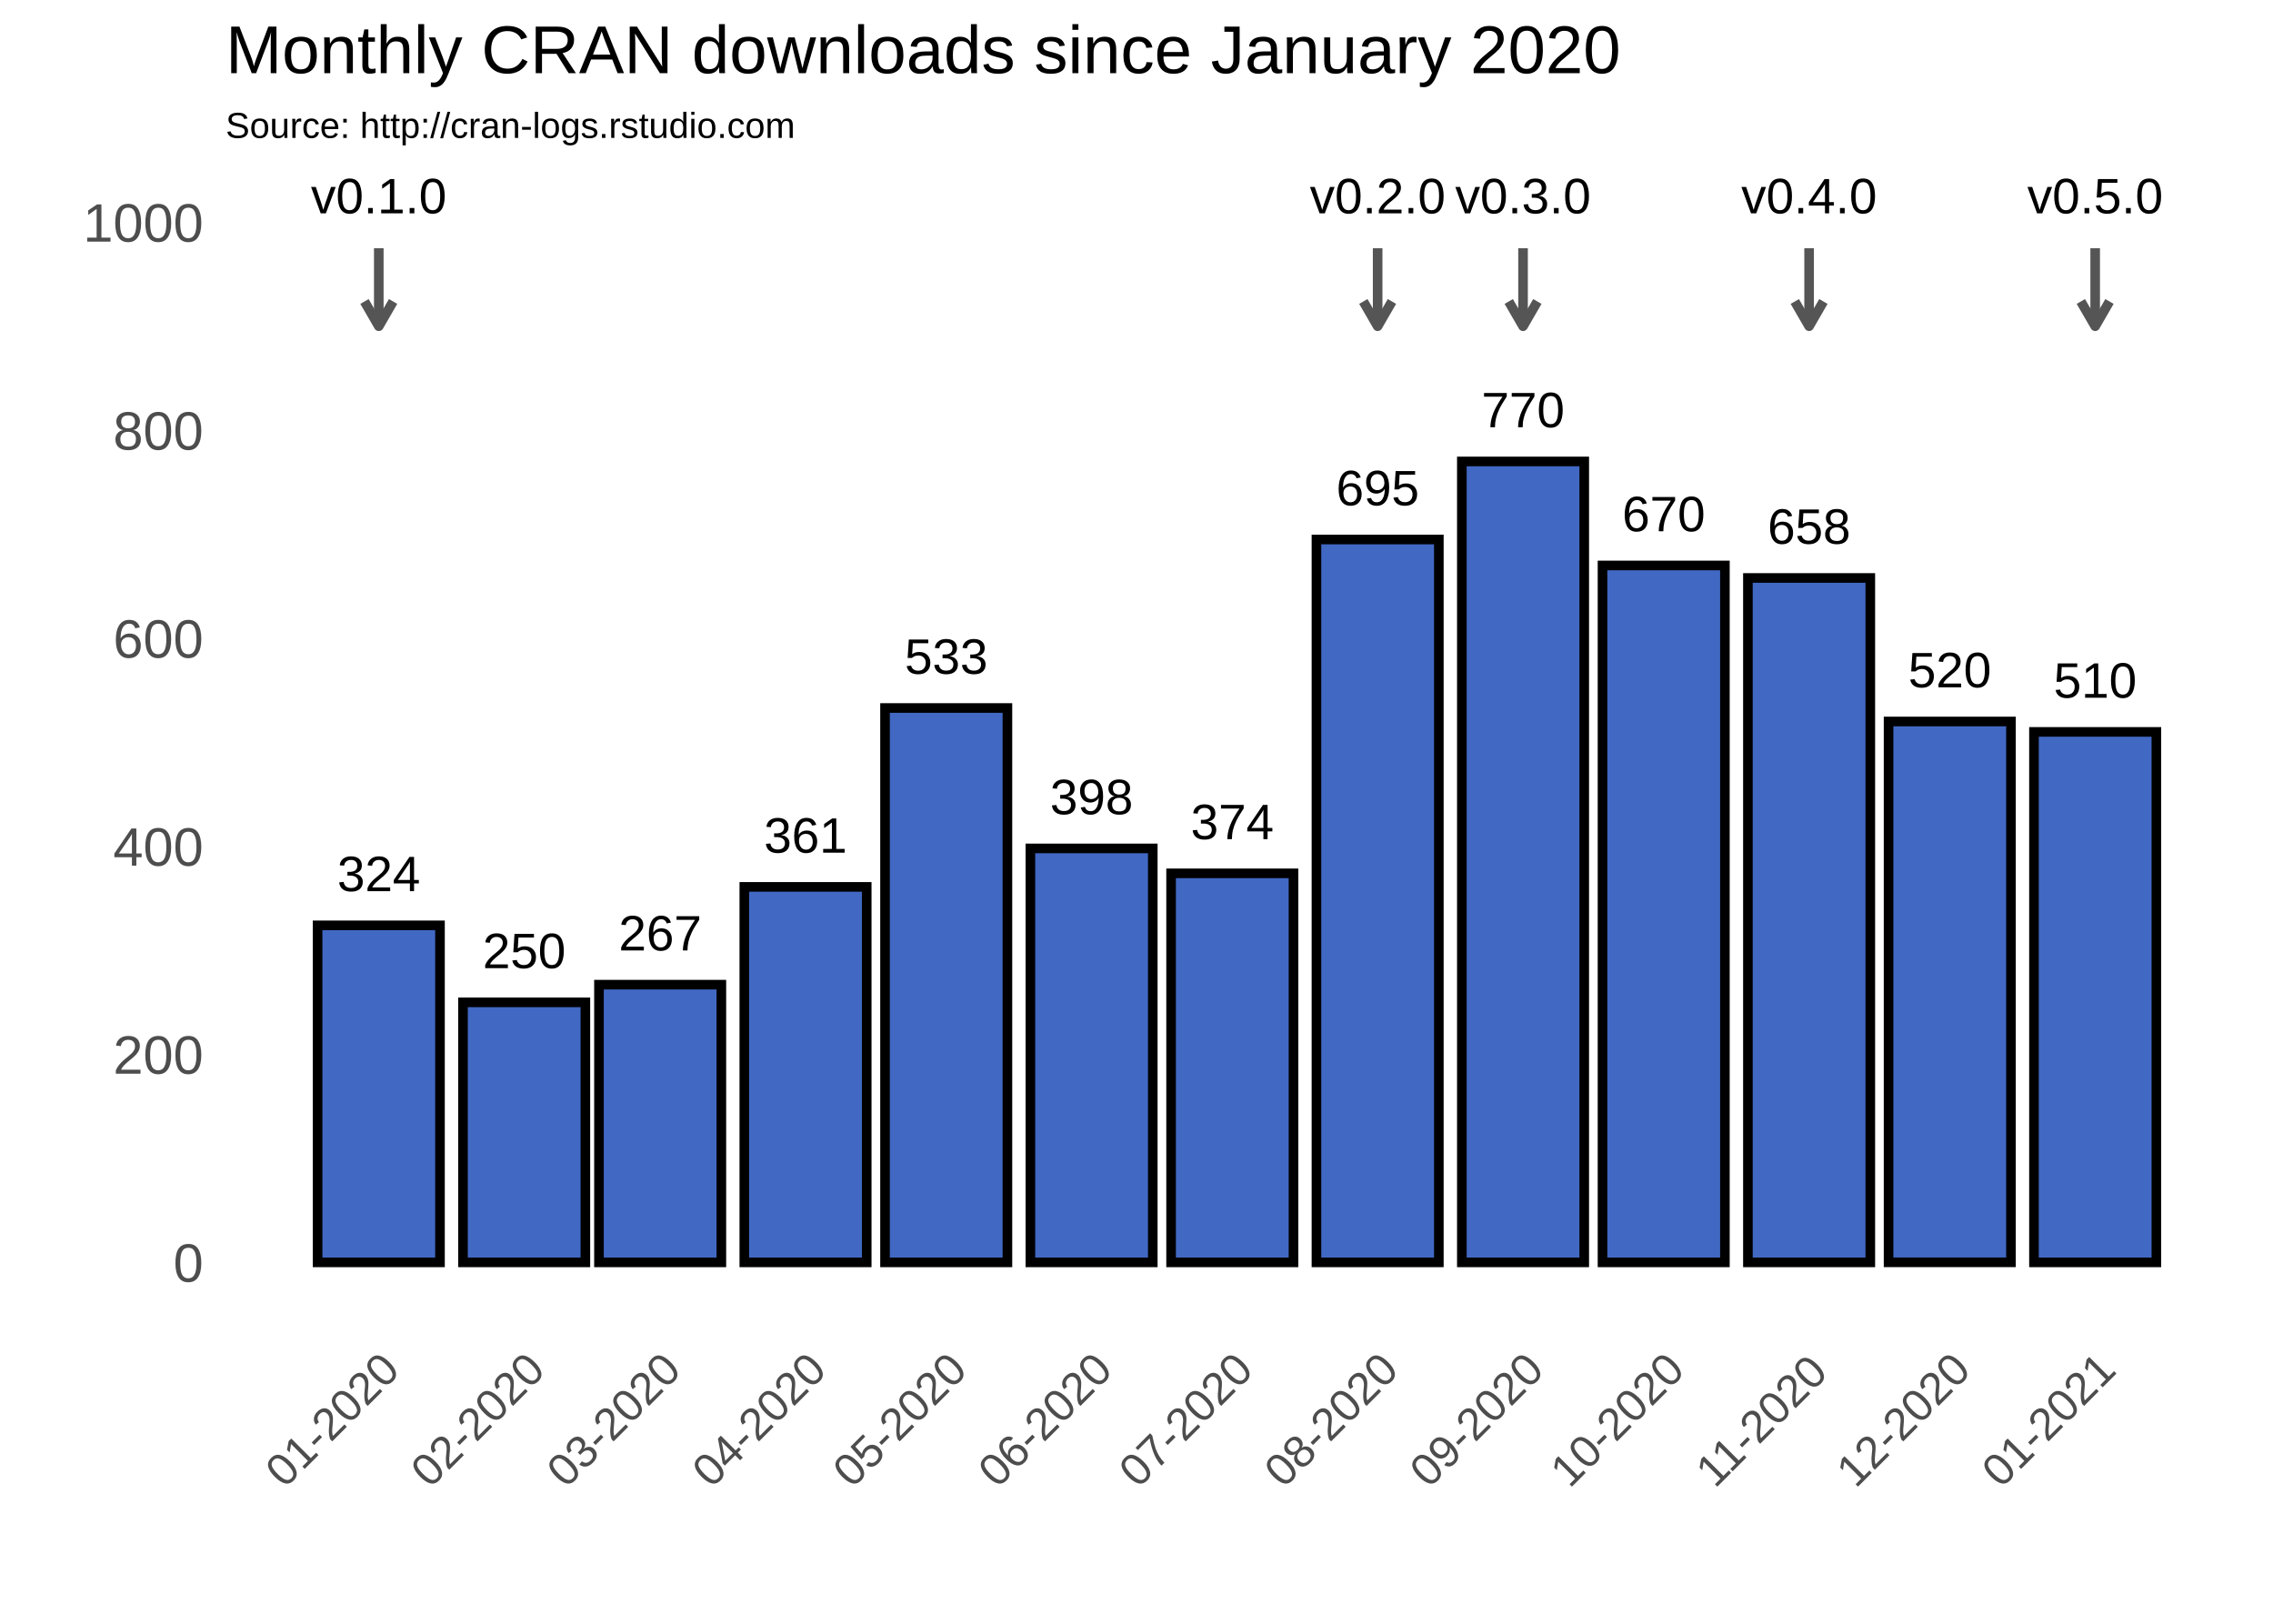
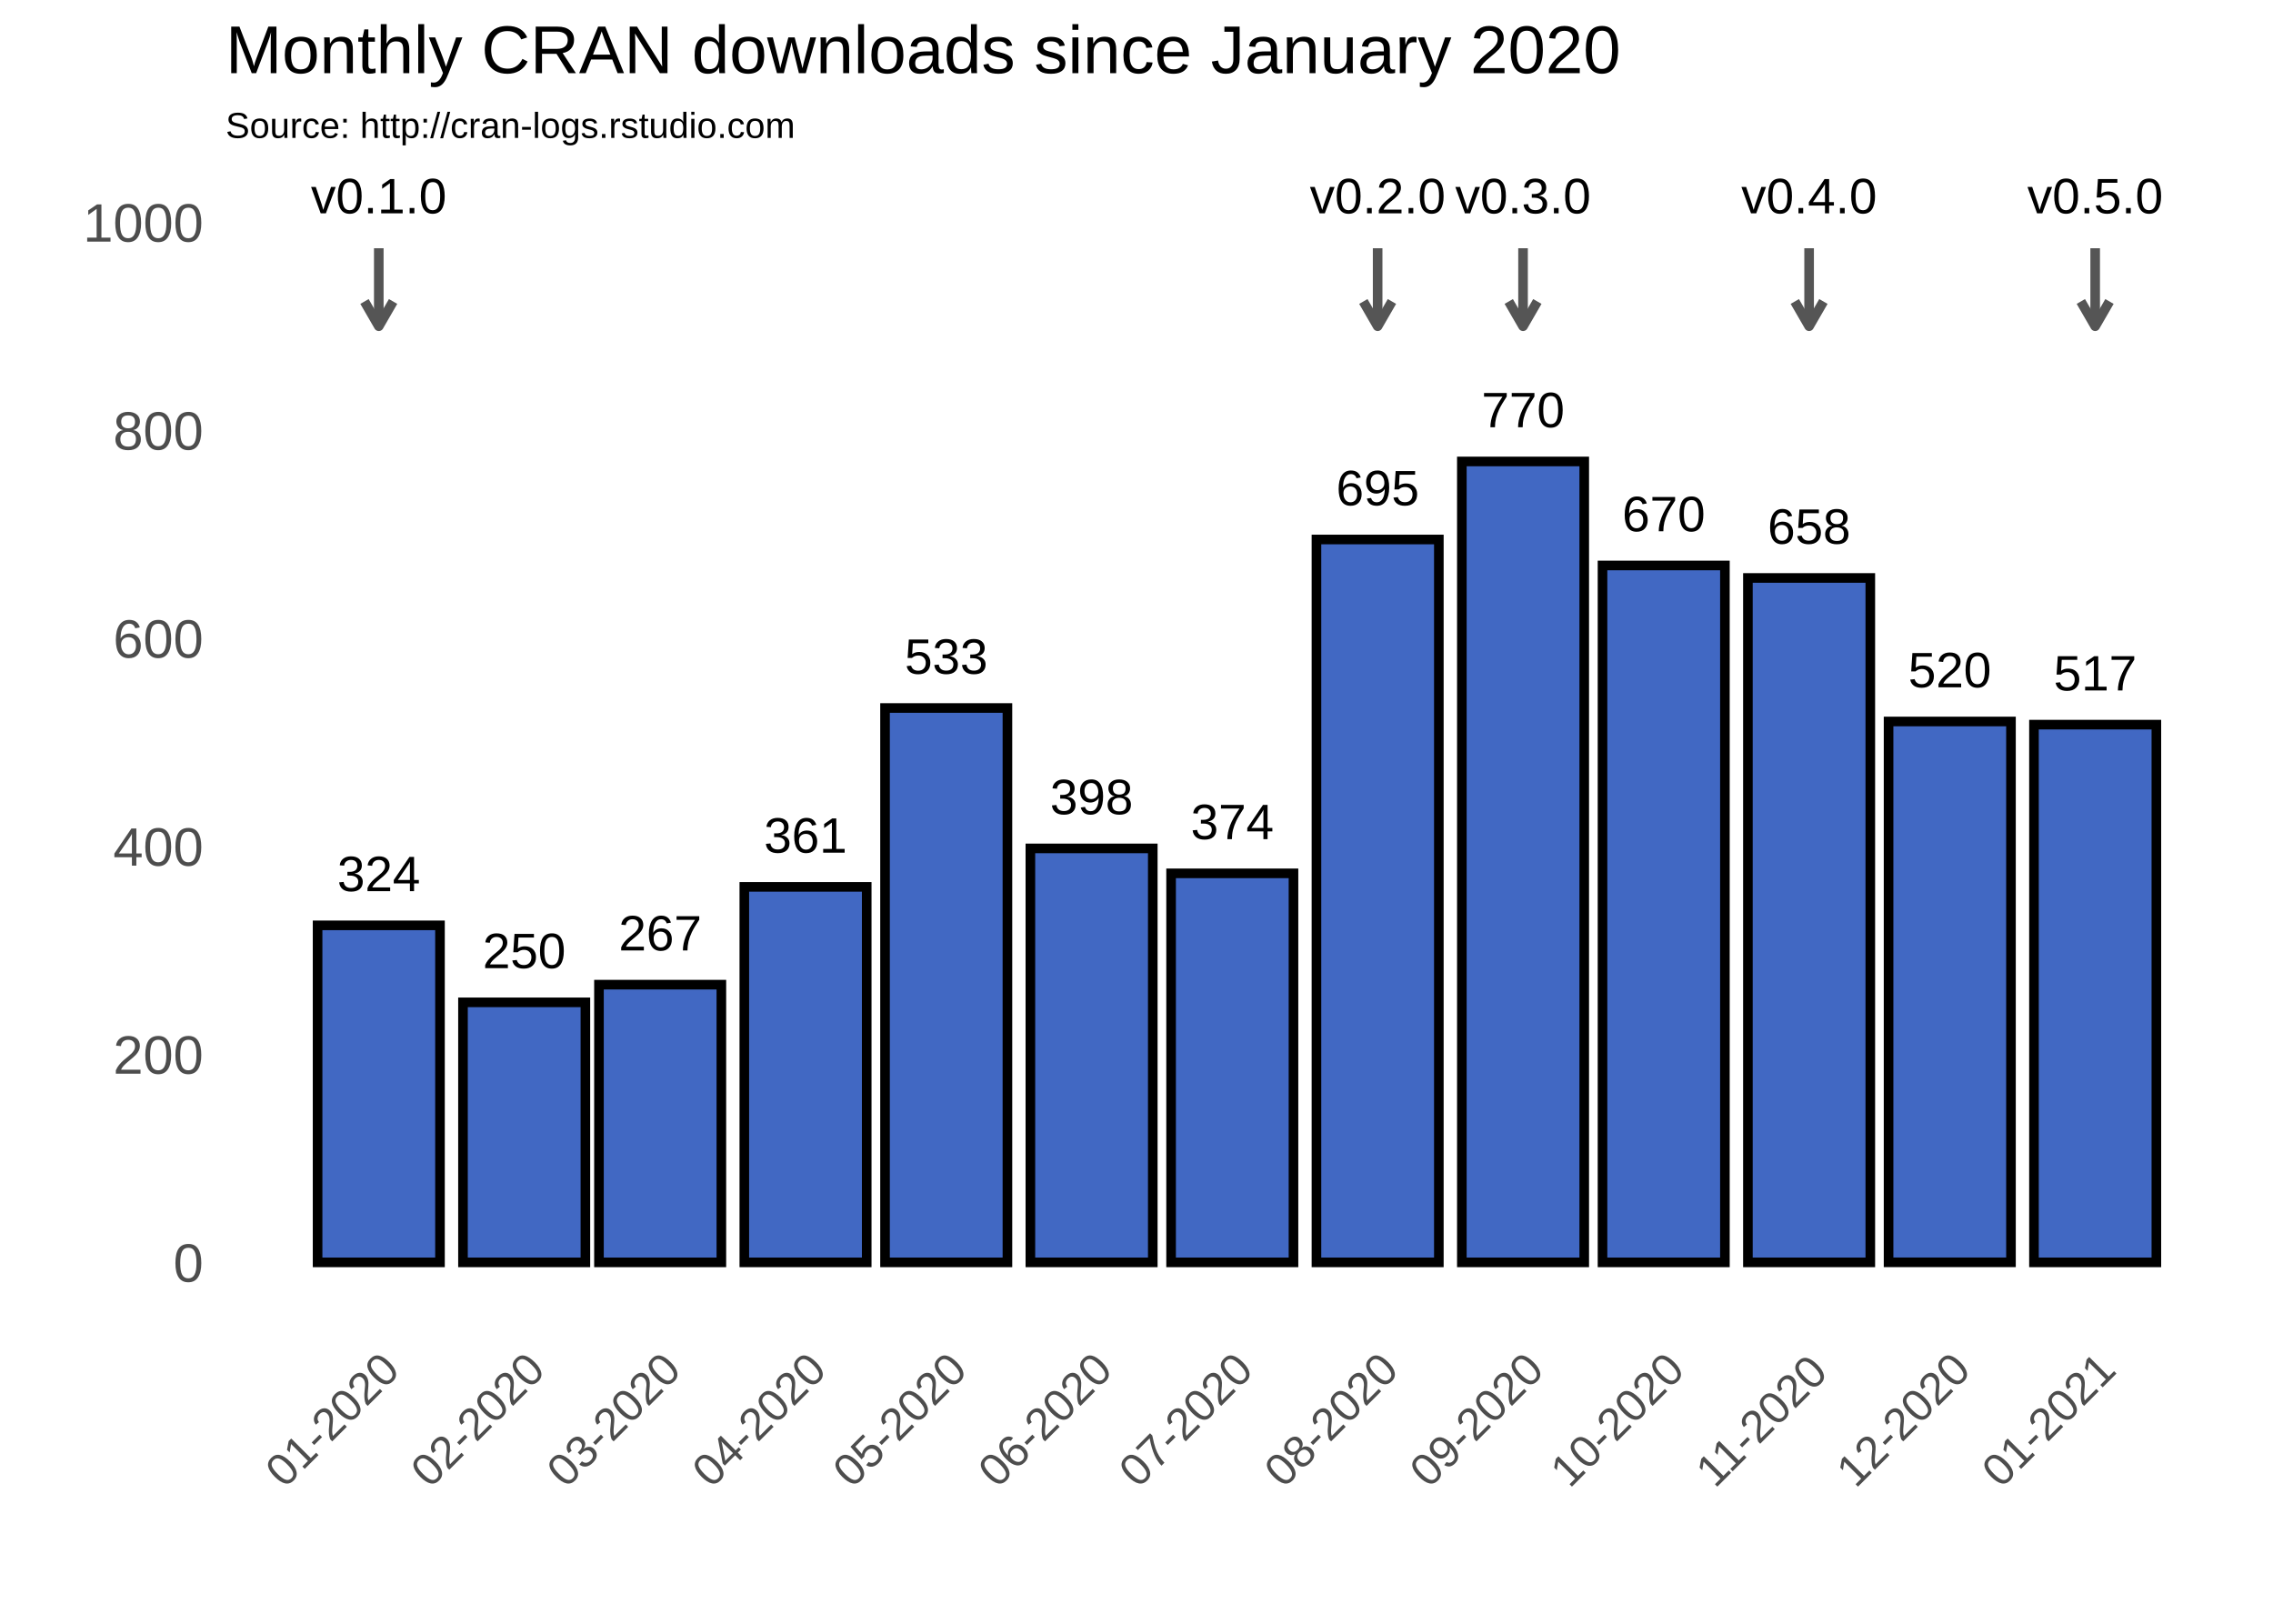
<svg xmlns="http://www.w3.org/2000/svg" viewBox="0 0 504.00 360.00">
  <defs>
    <style type="text/css">
    line, polyline, polygon, path, rect, circle {
      fill: none;
      stroke: #000000;
      stroke-linecap: round;
      stroke-linejoin: round;
      stroke-miterlimit: 10.00;
    }
  </style>
  </defs>
  <rect width="100%" height="100%" style="stroke: none; fill: #FFFFFF;" />
  <rect x="0.00" y="0" width="504.00" height="360.00" style="stroke-width: 1.07; stroke: #FFFFFF; fill: #FFFFFF;" />
  <defs>
    <clipPath id="cpNTAuMDN8NDk4LjUyfDI5MS40MXwzNy43NA==">
      <rect x="50.03" y="37.74" width="448.49" height="253.67" />
    </clipPath>
  </defs>
  <polyline points="50.03,256.82 498.52,256.82 " style="stroke-width: 0.53; stroke: #FFFFFF; stroke-linecap: butt;" clip-path="url(#cpNTAuMDN8NDk4LjUyfDI5MS40MXwzNy43NA==)" />
  <polyline points="50.03,210.70 498.52,210.70 " style="stroke-width: 0.53; stroke: #FFFFFF; stroke-linecap: butt;" clip-path="url(#cpNTAuMDN8NDk4LjUyfDI5MS40MXwzNy43NA==)" />
  <polyline points="50.03,164.58 498.52,164.58 " style="stroke-width: 0.53; stroke: #FFFFFF; stroke-linecap: butt;" clip-path="url(#cpNTAuMDN8NDk4LjUyfDI5MS40MXwzNy43NA==)" />
  <polyline points="50.03,118.45 498.52,118.45 " style="stroke-width: 0.53; stroke: #FFFFFF; stroke-linecap: butt;" clip-path="url(#cpNTAuMDN8NDk4LjUyfDI5MS40MXwzNy43NA==)" />
  <polyline points="50.03,72.33 498.52,72.33 " style="stroke-width: 0.53; stroke: #FFFFFF; stroke-linecap: butt;" clip-path="url(#cpNTAuMDN8NDk4LjUyfDI5MS40MXwzNy43NA==)" />
  <polyline points="51.76,291.41 51.76,37.74 " style="stroke-width: 0.53; stroke: #FFFFFF; stroke-linecap: butt;" clip-path="url(#cpNTAuMDN8NDk4LjUyfDI5MS40MXwzNy43NA==)" />
  <polyline points="67.87,291.41 67.87,37.74 " style="stroke-width: 0.53; stroke: #FFFFFF; stroke-linecap: butt;" clip-path="url(#cpNTAuMDN8NDk4LjUyfDI5MS40MXwzNy43NA==)" />
  <polyline points="100.11,291.41 100.11,37.74 " style="stroke-width: 0.53; stroke: #FFFFFF; stroke-linecap: butt;" clip-path="url(#cpNTAuMDN8NDk4LjUyfDI5MS40MXwzNy43NA==)" />
  <polyline points="131.30,291.41 131.30,37.74 " style="stroke-width: 0.53; stroke: #FFFFFF; stroke-linecap: butt;" clip-path="url(#cpNTAuMDN8NDk4LjUyfDI5MS40MXwzNy43NA==)" />
  <polyline points="162.50,291.41 162.50,37.74 " style="stroke-width: 0.53; stroke: #FFFFFF; stroke-linecap: butt;" clip-path="url(#cpNTAuMDN8NDk4LjUyfDI5MS40MXwzNy43NA==)" />
  <polyline points="194.21,291.41 194.21,37.74 " style="stroke-width: 0.53; stroke: #FFFFFF; stroke-linecap: butt;" clip-path="url(#cpNTAuMDN8NDk4LjUyfDI5MS40MXwzNy43NA==)" />
  <polyline points="225.93,291.41 225.93,37.74 " style="stroke-width: 0.53; stroke: #FFFFFF; stroke-linecap: butt;" clip-path="url(#cpNTAuMDN8NDk4LjUyfDI5MS40MXwzNy43NA==)" />
  <polyline points="257.64,291.41 257.64,37.74 " style="stroke-width: 0.53; stroke: #FFFFFF; stroke-linecap: butt;" clip-path="url(#cpNTAuMDN8NDk4LjUyfDI5MS40MXwzNy43NA==)" />
  <polyline points="289.36,291.41 289.36,37.74 " style="stroke-width: 0.53; stroke: #FFFFFF; stroke-linecap: butt;" clip-path="url(#cpNTAuMDN8NDk4LjUyfDI5MS40MXwzNy43NA==)" />
  <polyline points="321.59,291.41 321.59,37.74 " style="stroke-width: 0.53; stroke: #FFFFFF; stroke-linecap: butt;" clip-path="url(#cpNTAuMDN8NDk4LjUyfDI5MS40MXwzNy43NA==)" />
  <polyline points="353.30,291.41 353.30,37.74 " style="stroke-width: 0.53; stroke: #FFFFFF; stroke-linecap: butt;" clip-path="url(#cpNTAuMDN8NDk4LjUyfDI5MS40MXwzNy43NA==)" />
  <polyline points="385.02,291.41 385.02,37.74 " style="stroke-width: 0.53; stroke: #FFFFFF; stroke-linecap: butt;" clip-path="url(#cpNTAuMDN8NDk4LjUyfDI5MS40MXwzNy43NA==)" />
  <polyline points="416.73,291.41 416.73,37.74 " style="stroke-width: 0.53; stroke: #FFFFFF; stroke-linecap: butt;" clip-path="url(#cpNTAuMDN8NDk4LjUyfDI5MS40MXwzNy43NA==)" />
  <polyline points="448.45,291.41 448.45,37.74 " style="stroke-width: 0.53; stroke: #FFFFFF; stroke-linecap: butt;" clip-path="url(#cpNTAuMDN8NDk4LjUyfDI5MS40MXwzNy43NA==)" />
  <polyline points="480.68,291.41 480.68,37.74 " style="stroke-width: 0.53; stroke: #FFFFFF; stroke-linecap: butt;" clip-path="url(#cpNTAuMDN8NDk4LjUyfDI5MS40MXwzNy43NA==)" />
  <polyline points="496.80,291.41 496.80,37.74 " style="stroke-width: 0.53; stroke: #FFFFFF; stroke-linecap: butt;" clip-path="url(#cpNTAuMDN8NDk4LjUyfDI5MS40MXwzNy43NA==)" />
  <polyline points="50.03,279.88 498.52,279.88 " style="stroke-width: 1.07; stroke: #FFFFFF; stroke-linecap: butt;" clip-path="url(#cpNTAuMDN8NDk4LjUyfDI5MS40MXwzNy43NA==)" />
  <polyline points="50.03,233.76 498.52,233.76 " style="stroke-width: 1.07; stroke: #FFFFFF; stroke-linecap: butt;" clip-path="url(#cpNTAuMDN8NDk4LjUyfDI5MS40MXwzNy43NA==)" />
  <polyline points="50.03,187.64 498.52,187.64 " style="stroke-width: 1.07; stroke: #FFFFFF; stroke-linecap: butt;" clip-path="url(#cpNTAuMDN8NDk4LjUyfDI5MS40MXwzNy43NA==)" />
  <polyline points="50.03,141.51 498.52,141.51 " style="stroke-width: 1.07; stroke: #FFFFFF; stroke-linecap: butt;" clip-path="url(#cpNTAuMDN8NDk4LjUyfDI5MS40MXwzNy43NA==)" />
  <polyline points="50.03,95.39 498.52,95.39 " style="stroke-width: 1.07; stroke: #FFFFFF; stroke-linecap: butt;" clip-path="url(#cpNTAuMDN8NDk4LjUyfDI5MS40MXwzNy43NA==)" />
  <polyline points="50.03,49.27 498.52,49.27 " style="stroke-width: 1.07; stroke: #FFFFFF; stroke-linecap: butt;" clip-path="url(#cpNTAuMDN8NDk4LjUyfDI5MS40MXwzNy43NA==)" />
  <polyline points="83.99,291.41 83.99,37.74 " style="stroke-width: 1.07; stroke: #FFFFFF; stroke-linecap: butt;" clip-path="url(#cpNTAuMDN8NDk4LjUyfDI5MS40MXwzNy43NA==)" />
  <polyline points="116.22,291.41 116.22,37.74 " style="stroke-width: 1.07; stroke: #FFFFFF; stroke-linecap: butt;" clip-path="url(#cpNTAuMDN8NDk4LjUyfDI5MS40MXwzNy43NA==)" />
  <polyline points="146.38,291.41 146.38,37.74 " style="stroke-width: 1.07; stroke: #FFFFFF; stroke-linecap: butt;" clip-path="url(#cpNTAuMDN8NDk4LjUyfDI5MS40MXwzNy43NA==)" />
  <polyline points="178.61,291.41 178.61,37.74 " style="stroke-width: 1.07; stroke: #FFFFFF; stroke-linecap: butt;" clip-path="url(#cpNTAuMDN8NDk4LjUyfDI5MS40MXwzNy43NA==)" />
  <polyline points="209.81,291.41 209.81,37.74 " style="stroke-width: 1.07; stroke: #FFFFFF; stroke-linecap: butt;" clip-path="url(#cpNTAuMDN8NDk4LjUyfDI5MS40MXwzNy43NA==)" />
  <polyline points="242.04,291.41 242.04,37.74 " style="stroke-width: 1.07; stroke: #FFFFFF; stroke-linecap: butt;" clip-path="url(#cpNTAuMDN8NDk4LjUyfDI5MS40MXwzNy43NA==)" />
  <polyline points="273.24,291.41 273.24,37.74 " style="stroke-width: 1.07; stroke: #FFFFFF; stroke-linecap: butt;" clip-path="url(#cpNTAuMDN8NDk4LjUyfDI5MS40MXwzNy43NA==)" />
  <polyline points="305.47,291.41 305.47,37.74 " style="stroke-width: 1.07; stroke: #FFFFFF; stroke-linecap: butt;" clip-path="url(#cpNTAuMDN8NDk4LjUyfDI5MS40MXwzNy43NA==)" />
  <polyline points="337.71,291.41 337.71,37.74 " style="stroke-width: 1.07; stroke: #FFFFFF; stroke-linecap: butt;" clip-path="url(#cpNTAuMDN8NDk4LjUyfDI5MS40MXwzNy43NA==)" />
  <polyline points="368.90,291.41 368.90,37.74 " style="stroke-width: 1.07; stroke: #FFFFFF; stroke-linecap: butt;" clip-path="url(#cpNTAuMDN8NDk4LjUyfDI5MS40MXwzNy43NA==)" />
  <polyline points="401.14,291.41 401.14,37.74 " style="stroke-width: 1.07; stroke: #FFFFFF; stroke-linecap: butt;" clip-path="url(#cpNTAuMDN8NDk4LjUyfDI5MS40MXwzNy43NA==)" />
  <polyline points="432.33,291.41 432.33,37.74 " style="stroke-width: 1.07; stroke: #FFFFFF; stroke-linecap: butt;" clip-path="url(#cpNTAuMDN8NDk4LjUyfDI5MS40MXwzNy43NA==)" />
  <polyline points="464.57,291.41 464.57,37.74 " style="stroke-width: 1.07; stroke: #FFFFFF; stroke-linecap: butt;" clip-path="url(#cpNTAuMDN8NDk4LjUyfDI5MS40MXwzNy43NA==)" />
  <rect x="70.42" y="205.16" width="27.14" height="74.72" style="stroke-width: 2.13; stroke-linecap: square; stroke-linejoin: miter; fill: #4168C3;" clip-path="url(#cpNTAuMDN8NDk4LjUyfDI5MS40MXwzNy43NA==)" />
  <rect x="102.66" y="222.23" width="27.14" height="57.65" style="stroke-width: 2.13; stroke-linecap: square; stroke-linejoin: miter; fill: #4168C3;" clip-path="url(#cpNTAuMDN8NDk4LjUyfDI5MS40MXwzNy43NA==)" />
  <rect x="132.81" y="218.31" width="27.14" height="61.57" style="stroke-width: 2.13; stroke-linecap: square; stroke-linejoin: miter; fill: #4168C3;" clip-path="url(#cpNTAuMDN8NDk4LjUyfDI5MS40MXwzNy43NA==)" />
  <rect x="165.04" y="196.63" width="27.14" height="83.25" style="stroke-width: 2.13; stroke-linecap: square; stroke-linejoin: miter; fill: #4168C3;" clip-path="url(#cpNTAuMDN8NDk4LjUyfDI5MS40MXwzNy43NA==)" />
  <rect x="196.24" y="156.97" width="27.14" height="122.91" style="stroke-width: 2.13; stroke-linecap: square; stroke-linejoin: miter; fill: #4168C3;" clip-path="url(#cpNTAuMDN8NDk4LjUyfDI5MS40MXwzNy43NA==)" />
  <rect x="228.47" y="188.10" width="27.14" height="91.78" style="stroke-width: 2.13; stroke-linecap: square; stroke-linejoin: miter; fill: #4168C3;" clip-path="url(#cpNTAuMDN8NDk4LjUyfDI5MS40MXwzNy43NA==)" />
  <rect x="259.67" y="193.63" width="27.14" height="86.25" style="stroke-width: 2.13; stroke-linecap: square; stroke-linejoin: miter; fill: #4168C3;" clip-path="url(#cpNTAuMDN8NDk4LjUyfDI5MS40MXwzNy43NA==)" />
  <rect x="291.90" y="119.61" width="27.14" height="160.27" style="stroke-width: 2.13; stroke-linecap: square; stroke-linejoin: miter; fill: #4168C3;" clip-path="url(#cpNTAuMDN8NDk4LjUyfDI5MS40MXwzNy43NA==)" />
  <rect x="324.14" y="102.31" width="27.14" height="177.57" style="stroke-width: 2.13; stroke-linecap: square; stroke-linejoin: miter; fill: #4168C3;" clip-path="url(#cpNTAuMDN8NDk4LjUyfDI5MS40MXwzNy43NA==)" />
  <rect x="355.33" y="125.37" width="27.14" height="154.51" style="stroke-width: 2.13; stroke-linecap: square; stroke-linejoin: miter; fill: #4168C3;" clip-path="url(#cpNTAuMDN8NDk4LjUyfDI5MS40MXwzNy43NA==)" />
  <rect x="387.57" y="128.14" width="27.14" height="151.74" style="stroke-width: 2.13; stroke-linecap: square; stroke-linejoin: miter; fill: #4168C3;" clip-path="url(#cpNTAuMDN8NDk4LjUyfDI5MS40MXwzNy43NA==)" />
  <rect x="418.76" y="159.96" width="27.14" height="119.91" style="stroke-width: 2.13; stroke-linecap: square; stroke-linejoin: miter; fill: #4168C3;" clip-path="url(#cpNTAuMDN8NDk4LjUyfDI5MS40MXwzNy43NA==)" />
-   <rect x="451.00" y="162.27" width="27.14" height="117.61" style="stroke-width: 2.13; stroke-linecap: square; stroke-linejoin: miter; fill: #4168C3;" clip-path="url(#cpNTAuMDN8NDk4LjUyfDI5MS40MXwzNy43NA==)" />
+   <rect x="451.00" y="160.66" width="27.14" height="119.22" style="stroke-width: 2.13; stroke-linecap: square; stroke-linejoin: miter; fill: #4168C3;" clip-path="url(#cpNTAuMDN8NDk4LjUyfDI5MS40MXwzNy43NA==)" />
  <g clip-path="url(#cpNTAuMDN8NDk4LjUyfDI5MS40MXwzNy43NA==)">
    <text x="74.78" y="197.58" style="font-size: 11.04px; font-family: Arial;" textLength="18.42px" lengthAdjust="spacingAndGlyphs">324</text>
  </g>
  <g clip-path="url(#cpNTAuMDN8NDk4LjUyfDI5MS40MXwzNy43NA==)">
    <text x="107.02" y="214.65" style="font-size: 11.04px; font-family: Arial;" textLength="18.42px" lengthAdjust="spacingAndGlyphs">250</text>
  </g>
  <g clip-path="url(#cpNTAuMDN8NDk4LjUyfDI5MS40MXwzNy43NA==)">
    <text x="137.17" y="210.73" style="font-size: 11.04px; font-family: Arial;" textLength="18.42px" lengthAdjust="spacingAndGlyphs">267</text>
  </g>
  <g clip-path="url(#cpNTAuMDN8NDk4LjUyfDI5MS40MXwzNy43NA==)">
    <text x="169.40" y="189.05" style="font-size: 11.04px; font-family: Arial;" textLength="18.42px" lengthAdjust="spacingAndGlyphs">361</text>
  </g>
  <g clip-path="url(#cpNTAuMDN8NDk4LjUyfDI5MS40MXwzNy43NA==)">
    <text x="200.60" y="149.39" style="font-size: 11.04px; font-family: Arial;" textLength="18.42px" lengthAdjust="spacingAndGlyphs">533</text>
  </g>
  <g clip-path="url(#cpNTAuMDN8NDk4LjUyfDI5MS40MXwzNy43NA==)">
    <text x="232.83" y="180.52" style="font-size: 11.04px; font-family: Arial;" textLength="18.42px" lengthAdjust="spacingAndGlyphs">398</text>
  </g>
  <g clip-path="url(#cpNTAuMDN8NDk4LjUyfDI5MS40MXwzNy43NA==)">
    <text x="264.03" y="186.05" style="font-size: 11.04px; font-family: Arial;" textLength="18.42px" lengthAdjust="spacingAndGlyphs">374</text>
  </g>
  <g clip-path="url(#cpNTAuMDN8NDk4LjUyfDI5MS40MXwzNy43NA==)">
    <text x="296.26" y="112.03" style="font-size: 11.04px; font-family: Arial;" textLength="18.42px" lengthAdjust="spacingAndGlyphs">695</text>
  </g>
  <g clip-path="url(#cpNTAuMDN8NDk4LjUyfDI5MS40MXwzNy43NA==)">
    <text x="328.50" y="94.73" style="font-size: 11.04px; font-family: Arial;" textLength="18.42px" lengthAdjust="spacingAndGlyphs">770</text>
  </g>
  <g clip-path="url(#cpNTAuMDN8NDk4LjUyfDI5MS40MXwzNy43NA==)">
    <text x="359.69" y="117.79" style="font-size: 11.04px; font-family: Arial;" textLength="18.42px" lengthAdjust="spacingAndGlyphs">670</text>
  </g>
  <g clip-path="url(#cpNTAuMDN8NDk4LjUyfDI5MS40MXwzNy43NA==)">
    <text x="391.93" y="120.56" style="font-size: 11.04px; font-family: Arial;" textLength="18.42px" lengthAdjust="spacingAndGlyphs">658</text>
  </g>
  <g clip-path="url(#cpNTAuMDN8NDk4LjUyfDI5MS40MXwzNy43NA==)">
    <text x="423.12" y="152.38" style="font-size: 11.04px; font-family: Arial;" textLength="18.42px" lengthAdjust="spacingAndGlyphs">520</text>
  </g>
  <g clip-path="url(#cpNTAuMDN8NDk4LjUyfDI5MS40MXwzNy43NA==)">
-     <text x="455.36" y="154.69" style="font-size: 11.04px; font-family: Arial;" textLength="18.42px" lengthAdjust="spacingAndGlyphs">510</text>
+     <text x="455.36" y="153.08" style="font-size: 11.04px; font-family: Arial;" textLength="18.42px" lengthAdjust="spacingAndGlyphs">517</text>
  </g>
  <line x1="83.99" y1="55.04" x2="83.99" y2="72.33" style="stroke-width: 2.13; stroke: #555555; stroke-linecap: butt;" clip-path="url(#cpNTAuMDN8NDk4LjUyfDI5MS40MXwzNy43NA==)" />
  <polyline points="80.82,66.84 83.99,72.33 87.16,66.84 " style="stroke-width: 2.13; stroke: #555555; stroke-linecap: butt;" clip-path="url(#cpNTAuMDN8NDk4LjUyfDI5MS40MXwzNy43NA==)" />
  <line x1="305.47" y1="55.04" x2="305.47" y2="72.33" style="stroke-width: 2.13; stroke: #555555; stroke-linecap: butt;" clip-path="url(#cpNTAuMDN8NDk4LjUyfDI5MS40MXwzNy43NA==)" />
  <polyline points="302.30,66.84 305.47,72.33 308.64,66.84 " style="stroke-width: 2.13; stroke: #555555; stroke-linecap: butt;" clip-path="url(#cpNTAuMDN8NDk4LjUyfDI5MS40MXwzNy43NA==)" />
  <line x1="337.71" y1="55.04" x2="337.71" y2="72.33" style="stroke-width: 2.13; stroke: #555555; stroke-linecap: butt;" clip-path="url(#cpNTAuMDN8NDk4LjUyfDI5MS40MXwzNy43NA==)" />
  <polyline points="334.54,66.84 337.71,72.33 340.88,66.84 " style="stroke-width: 2.13; stroke: #555555; stroke-linecap: butt;" clip-path="url(#cpNTAuMDN8NDk4LjUyfDI5MS40MXwzNy43NA==)" />
  <line x1="401.14" y1="55.04" x2="401.14" y2="72.33" style="stroke-width: 2.13; stroke: #555555; stroke-linecap: butt;" clip-path="url(#cpNTAuMDN8NDk4LjUyfDI5MS40MXwzNy43NA==)" />
  <polyline points="397.97,66.84 401.14,72.33 404.31,66.84 " style="stroke-width: 2.13; stroke: #555555; stroke-linecap: butt;" clip-path="url(#cpNTAuMDN8NDk4LjUyfDI5MS40MXwzNy43NA==)" />
  <line x1="464.57" y1="55.04" x2="464.57" y2="72.33" style="stroke-width: 2.13; stroke: #555555; stroke-linecap: butt;" clip-path="url(#cpNTAuMDN8NDk4LjUyfDI5MS40MXwzNy43NA==)" />
  <polyline points="461.39,66.84 464.57,72.33 467.74,66.84 " style="stroke-width: 2.13; stroke: #555555; stroke-linecap: butt;" clip-path="url(#cpNTAuMDN8NDk4LjUyfDI5MS40MXwzNy43NA==)" />
  <g clip-path="url(#cpNTAuMDN8NDk4LjUyfDI5MS40MXwzNy43NA==)">
    <text x="68.95" y="47.30" style="font-size: 11.04px; font-family: Arial;" textLength="30.07px" lengthAdjust="spacingAndGlyphs">v0.1.0</text>
  </g>
  <g clip-path="url(#cpNTAuMDN8NDk4LjUyfDI5MS40MXwzNy43NA==)">
    <text x="290.44" y="47.30" style="font-size: 11.04px; font-family: Arial;" textLength="30.07px" lengthAdjust="spacingAndGlyphs">v0.2.0</text>
  </g>
  <g clip-path="url(#cpNTAuMDN8NDk4LjUyfDI5MS40MXwzNy43NA==)">
    <text x="322.67" y="47.30" style="font-size: 11.04px; font-family: Arial;" textLength="30.07px" lengthAdjust="spacingAndGlyphs">v0.3.0</text>
  </g>
  <g clip-path="url(#cpNTAuMDN8NDk4LjUyfDI5MS40MXwzNy43NA==)">
    <text x="386.10" y="47.30" style="font-size: 11.04px; font-family: Arial;" textLength="30.07px" lengthAdjust="spacingAndGlyphs">v0.4.0</text>
  </g>
  <g clip-path="url(#cpNTAuMDN8NDk4LjUyfDI5MS40MXwzNy43NA==)">
    <text x="449.53" y="47.30" style="font-size: 11.04px; font-family: Arial;" textLength="30.07px" lengthAdjust="spacingAndGlyphs">v0.5.0</text>
  </g>
  <defs>
    <clipPath id="cpMC4wMHw1MDQuMDB8MzYwLjAwfDAuMDA=">
      <rect x="0.00" y="0.00" width="504.00" height="360.00" />
    </clipPath>
  </defs>
  <g clip-path="url(#cpMC4wMHw1MDQuMDB8MzYwLjAwfDAuMDA=)">
    <text x="38.43" y="284.17" style="font-size: 12.00px; fill: #4D4D4D; font-family: Arial;" textLength="6.67px" lengthAdjust="spacingAndGlyphs">0</text>
  </g>
  <g clip-path="url(#cpMC4wMHw1MDQuMDB8MzYwLjAwfDAuMDA=)">
    <text x="25.08" y="238.05" style="font-size: 12.00px; fill: #4D4D4D; font-family: Arial;" textLength="20.02px" lengthAdjust="spacingAndGlyphs">200</text>
  </g>
  <g clip-path="url(#cpMC4wMHw1MDQuMDB8MzYwLjAwfDAuMDA=)">
    <text x="25.08" y="191.93" style="font-size: 12.00px; fill: #4D4D4D; font-family: Arial;" textLength="20.02px" lengthAdjust="spacingAndGlyphs">400</text>
  </g>
  <g clip-path="url(#cpMC4wMHw1MDQuMDB8MzYwLjAwfDAuMDA=)">
    <text x="25.08" y="145.81" style="font-size: 12.00px; fill: #4D4D4D; font-family: Arial;" textLength="20.02px" lengthAdjust="spacingAndGlyphs">600</text>
  </g>
  <g clip-path="url(#cpMC4wMHw1MDQuMDB8MzYwLjAwfDAuMDA=)">
    <text x="25.08" y="99.69" style="font-size: 12.00px; fill: #4D4D4D; font-family: Arial;" textLength="20.02px" lengthAdjust="spacingAndGlyphs">800</text>
  </g>
  <g clip-path="url(#cpMC4wMHw1MDQuMDB8MzYwLjAwfDAuMDA=)">
    <text x="18.41" y="53.57" style="font-size: 12.00px; fill: #4D4D4D; font-family: Arial;" textLength="26.70px" lengthAdjust="spacingAndGlyphs">1000</text>
  </g>
  <g clip-path="url(#cpMC4wMHw1MDQuMDB8MzYwLjAwfDAuMDA=)">
    <text transform="translate(63.10,330.14) rotate(-45)" style="font-size: 10.00px; fill: #4D4D4D; font-family: Arial;" textLength="36.70px" lengthAdjust="spacingAndGlyphs">01-2020</text>
  </g>
  <g clip-path="url(#cpMC4wMHw1MDQuMDB8MzYwLjAwfDAuMDA=)">
    <text transform="translate(95.34,330.14) rotate(-45)" style="font-size: 10.00px; fill: #4D4D4D; font-family: Arial;" textLength="36.70px" lengthAdjust="spacingAndGlyphs">02-2020</text>
  </g>
  <g clip-path="url(#cpMC4wMHw1MDQuMDB8MzYwLjAwfDAuMDA=)">
    <text transform="translate(125.49,330.14) rotate(-45)" style="font-size: 10.00px; fill: #4D4D4D; font-family: Arial;" textLength="36.70px" lengthAdjust="spacingAndGlyphs">03-2020</text>
  </g>
  <g clip-path="url(#cpMC4wMHw1MDQuMDB8MzYwLjAwfDAuMDA=)">
    <text transform="translate(157.73,330.14) rotate(-45)" style="font-size: 10.00px; fill: #4D4D4D; font-family: Arial;" textLength="36.70px" lengthAdjust="spacingAndGlyphs">04-2020</text>
  </g>
  <g clip-path="url(#cpMC4wMHw1MDQuMDB8MzYwLjAwfDAuMDA=)">
    <text transform="translate(188.92,330.14) rotate(-45)" style="font-size: 10.00px; fill: #4D4D4D; font-family: Arial;" textLength="36.70px" lengthAdjust="spacingAndGlyphs">05-2020</text>
  </g>
  <g clip-path="url(#cpMC4wMHw1MDQuMDB8MzYwLjAwfDAuMDA=)">
    <text transform="translate(221.15,330.14) rotate(-45)" style="font-size: 10.00px; fill: #4D4D4D; font-family: Arial;" textLength="36.70px" lengthAdjust="spacingAndGlyphs">06-2020</text>
  </g>
  <g clip-path="url(#cpMC4wMHw1MDQuMDB8MzYwLjAwfDAuMDA=)">
    <text transform="translate(252.35,330.14) rotate(-45)" style="font-size: 10.00px; fill: #4D4D4D; font-family: Arial;" textLength="36.70px" lengthAdjust="spacingAndGlyphs">07-2020</text>
  </g>
  <g clip-path="url(#cpMC4wMHw1MDQuMDB8MzYwLjAwfDAuMDA=)">
    <text transform="translate(284.58,330.14) rotate(-45)" style="font-size: 10.00px; fill: #4D4D4D; font-family: Arial;" textLength="36.70px" lengthAdjust="spacingAndGlyphs">08-2020</text>
  </g>
  <g clip-path="url(#cpMC4wMHw1MDQuMDB8MzYwLjAwfDAuMDA=)">
    <text transform="translate(316.82,330.14) rotate(-45)" style="font-size: 10.00px; fill: #4D4D4D; font-family: Arial;" textLength="36.70px" lengthAdjust="spacingAndGlyphs">09-2020</text>
  </g>
  <g clip-path="url(#cpMC4wMHw1MDQuMDB8MzYwLjAwfDAuMDA=)">
    <text transform="translate(348.01,330.14) rotate(-45)" style="font-size: 10.00px; fill: #4D4D4D; font-family: Arial;" textLength="36.70px" lengthAdjust="spacingAndGlyphs">10-2020</text>
  </g>
  <g clip-path="url(#cpMC4wMHw1MDQuMDB8MzYwLjAwfDAuMDA=)">
    <text transform="translate(380.25,330.14) rotate(-45)" style="font-size: 10.00px; fill: #4D4D4D; font-family: Arial;" textLength="36.70px" lengthAdjust="spacingAndGlyphs">11-2020</text>
  </g>
  <g clip-path="url(#cpMC4wMHw1MDQuMDB8MzYwLjAwfDAuMDA=)">
    <text transform="translate(411.44,330.14) rotate(-45)" style="font-size: 10.00px; fill: #4D4D4D; font-family: Arial;" textLength="36.70px" lengthAdjust="spacingAndGlyphs">12-2020</text>
  </g>
  <g clip-path="url(#cpMC4wMHw1MDQuMDB8MzYwLjAwfDAuMDA=)">
    <text transform="translate(443.68,330.14) rotate(-45)" style="font-size: 10.00px; fill: #4D4D4D; font-family: Arial;" textLength="36.70px" lengthAdjust="spacingAndGlyphs">01-2021</text>
  </g>
  <g clip-path="url(#cpMC4wMHw1MDQuMDB8MzYwLjAwfDAuMDA=)">
    <text x="50.03" y="30.58" style="font-size: 8.00px; font-family: Arial;" textLength="126.28px" lengthAdjust="spacingAndGlyphs">Source: http://cran-logs.rstudio.com</text>
  </g>
  <g clip-path="url(#cpMC4wMHw1MDQuMDB8MzYwLjAwfDAuMDA=)">
    <text x="50.03" y="16.22" style="font-size: 15.00px; font-family: Arial;" textLength="309.33px" lengthAdjust="spacingAndGlyphs">Monthly CRAN downloads since January 2020</text>
  </g>
</svg>
